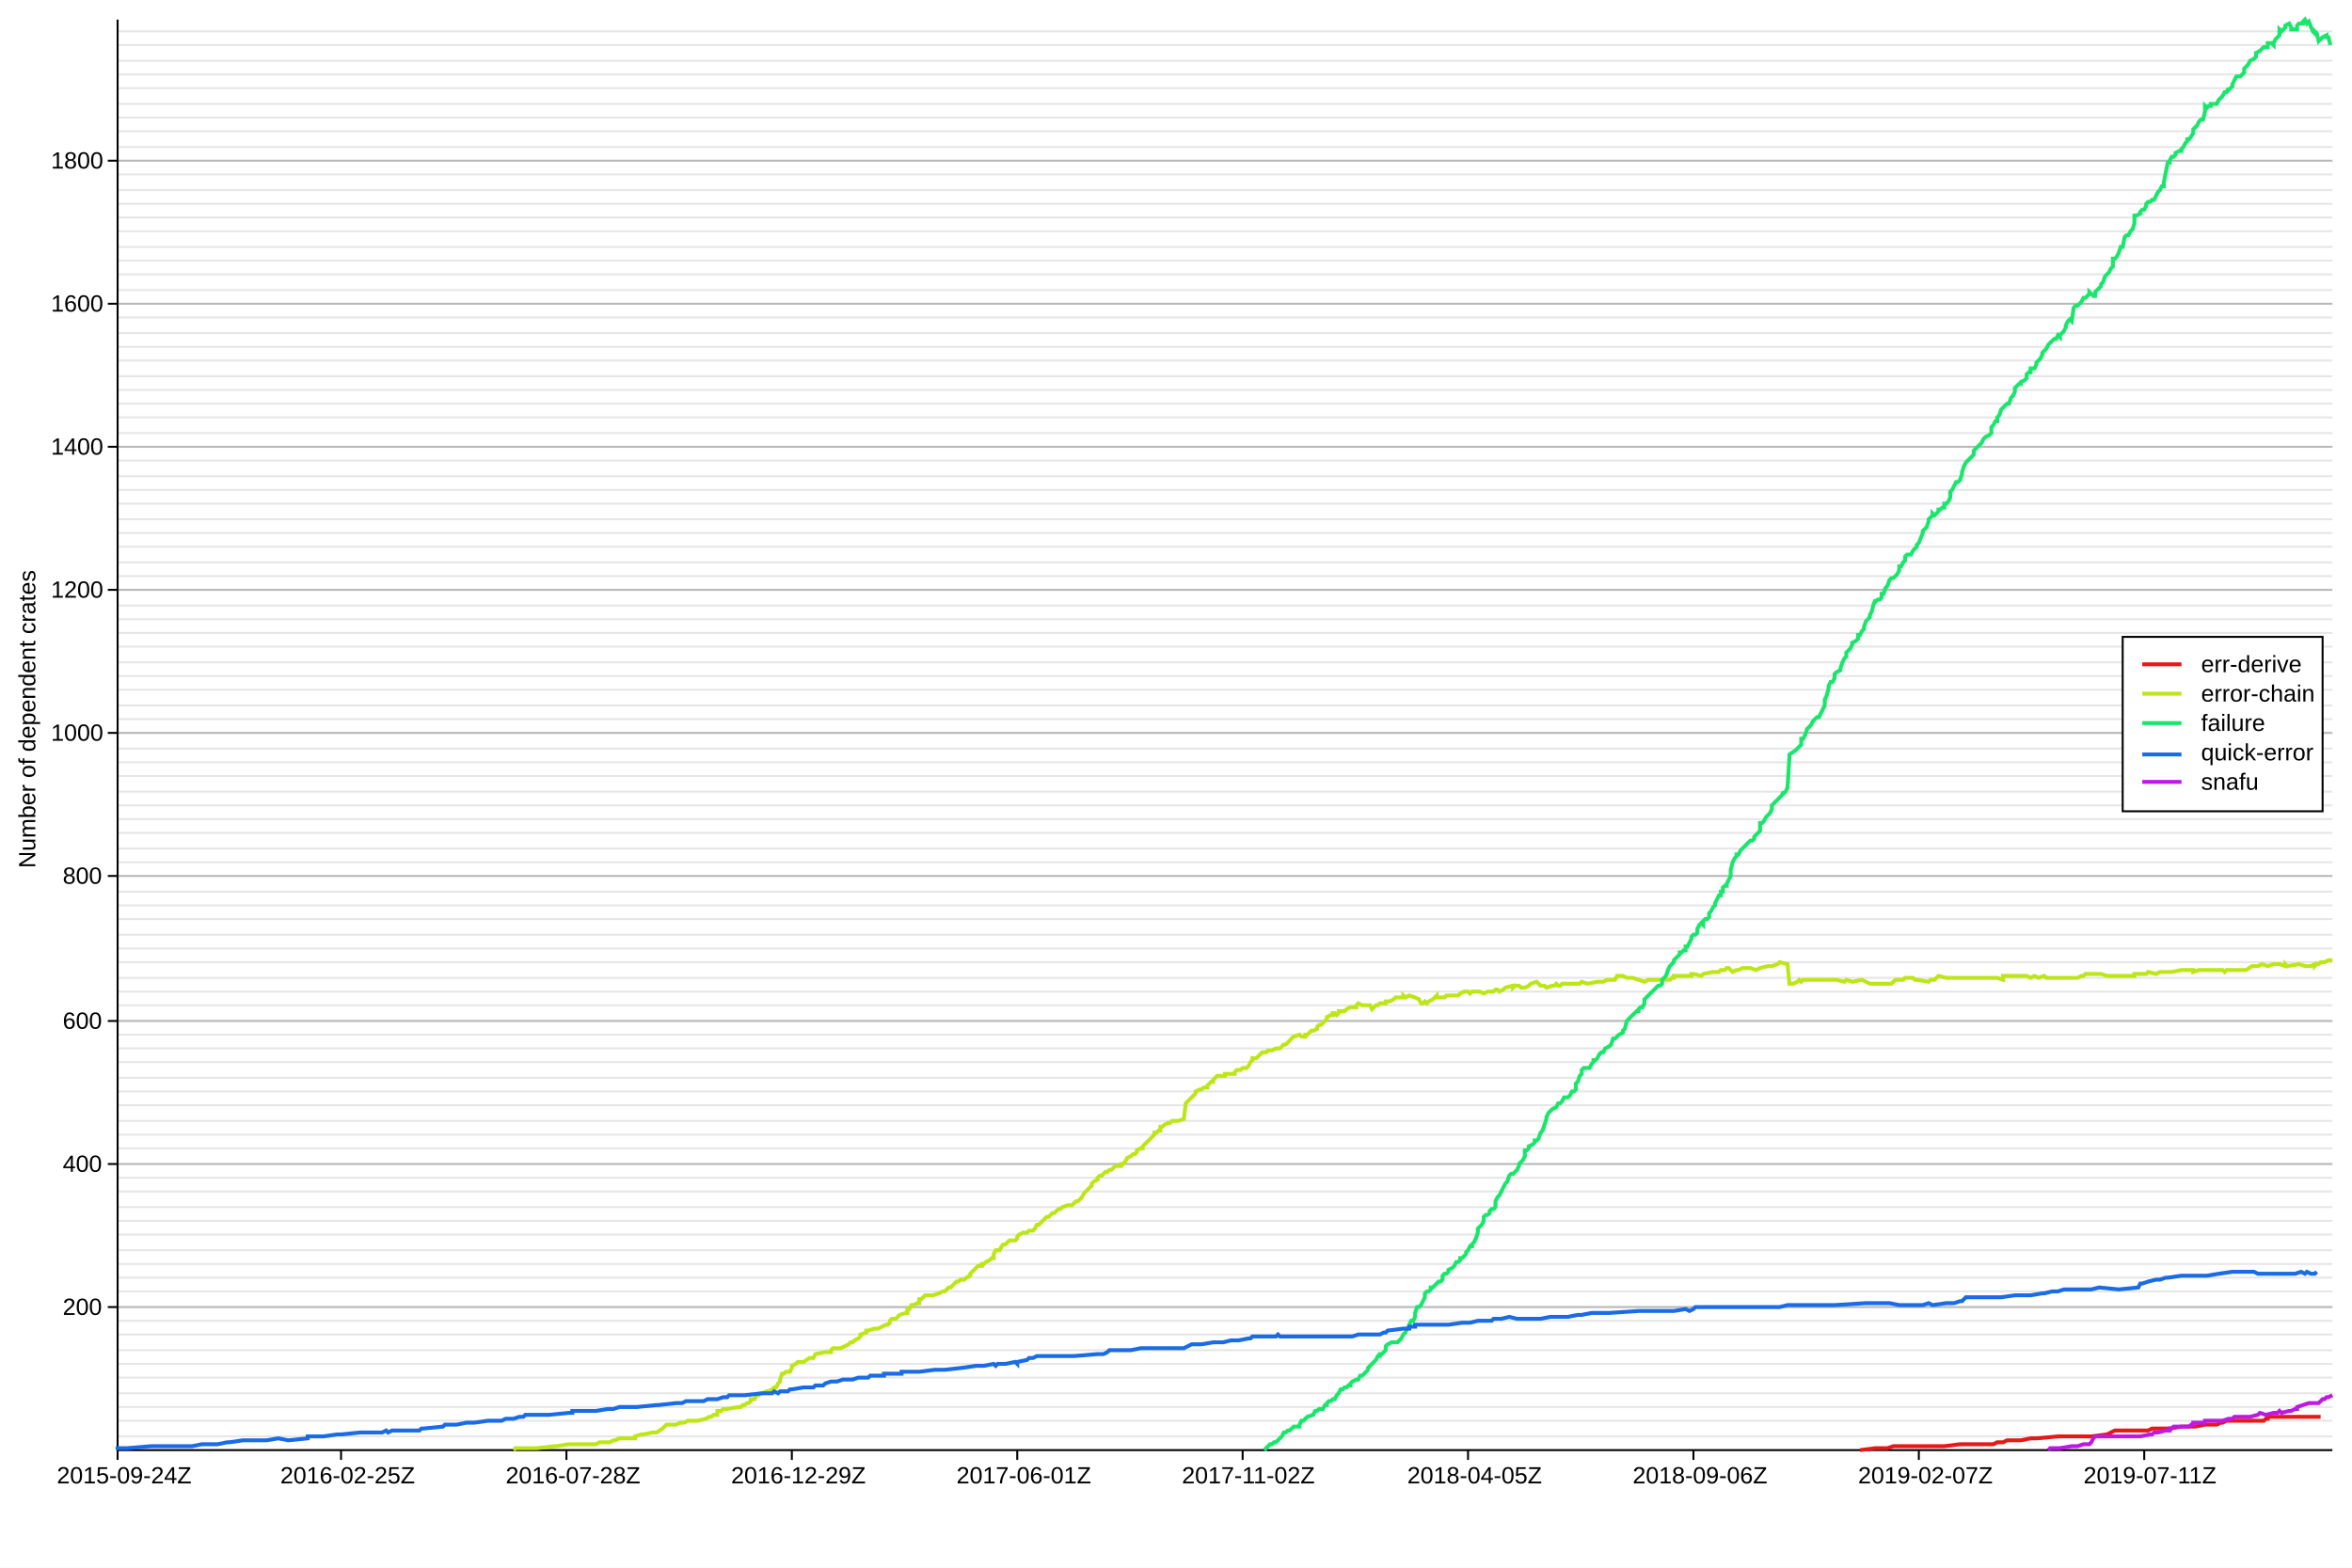
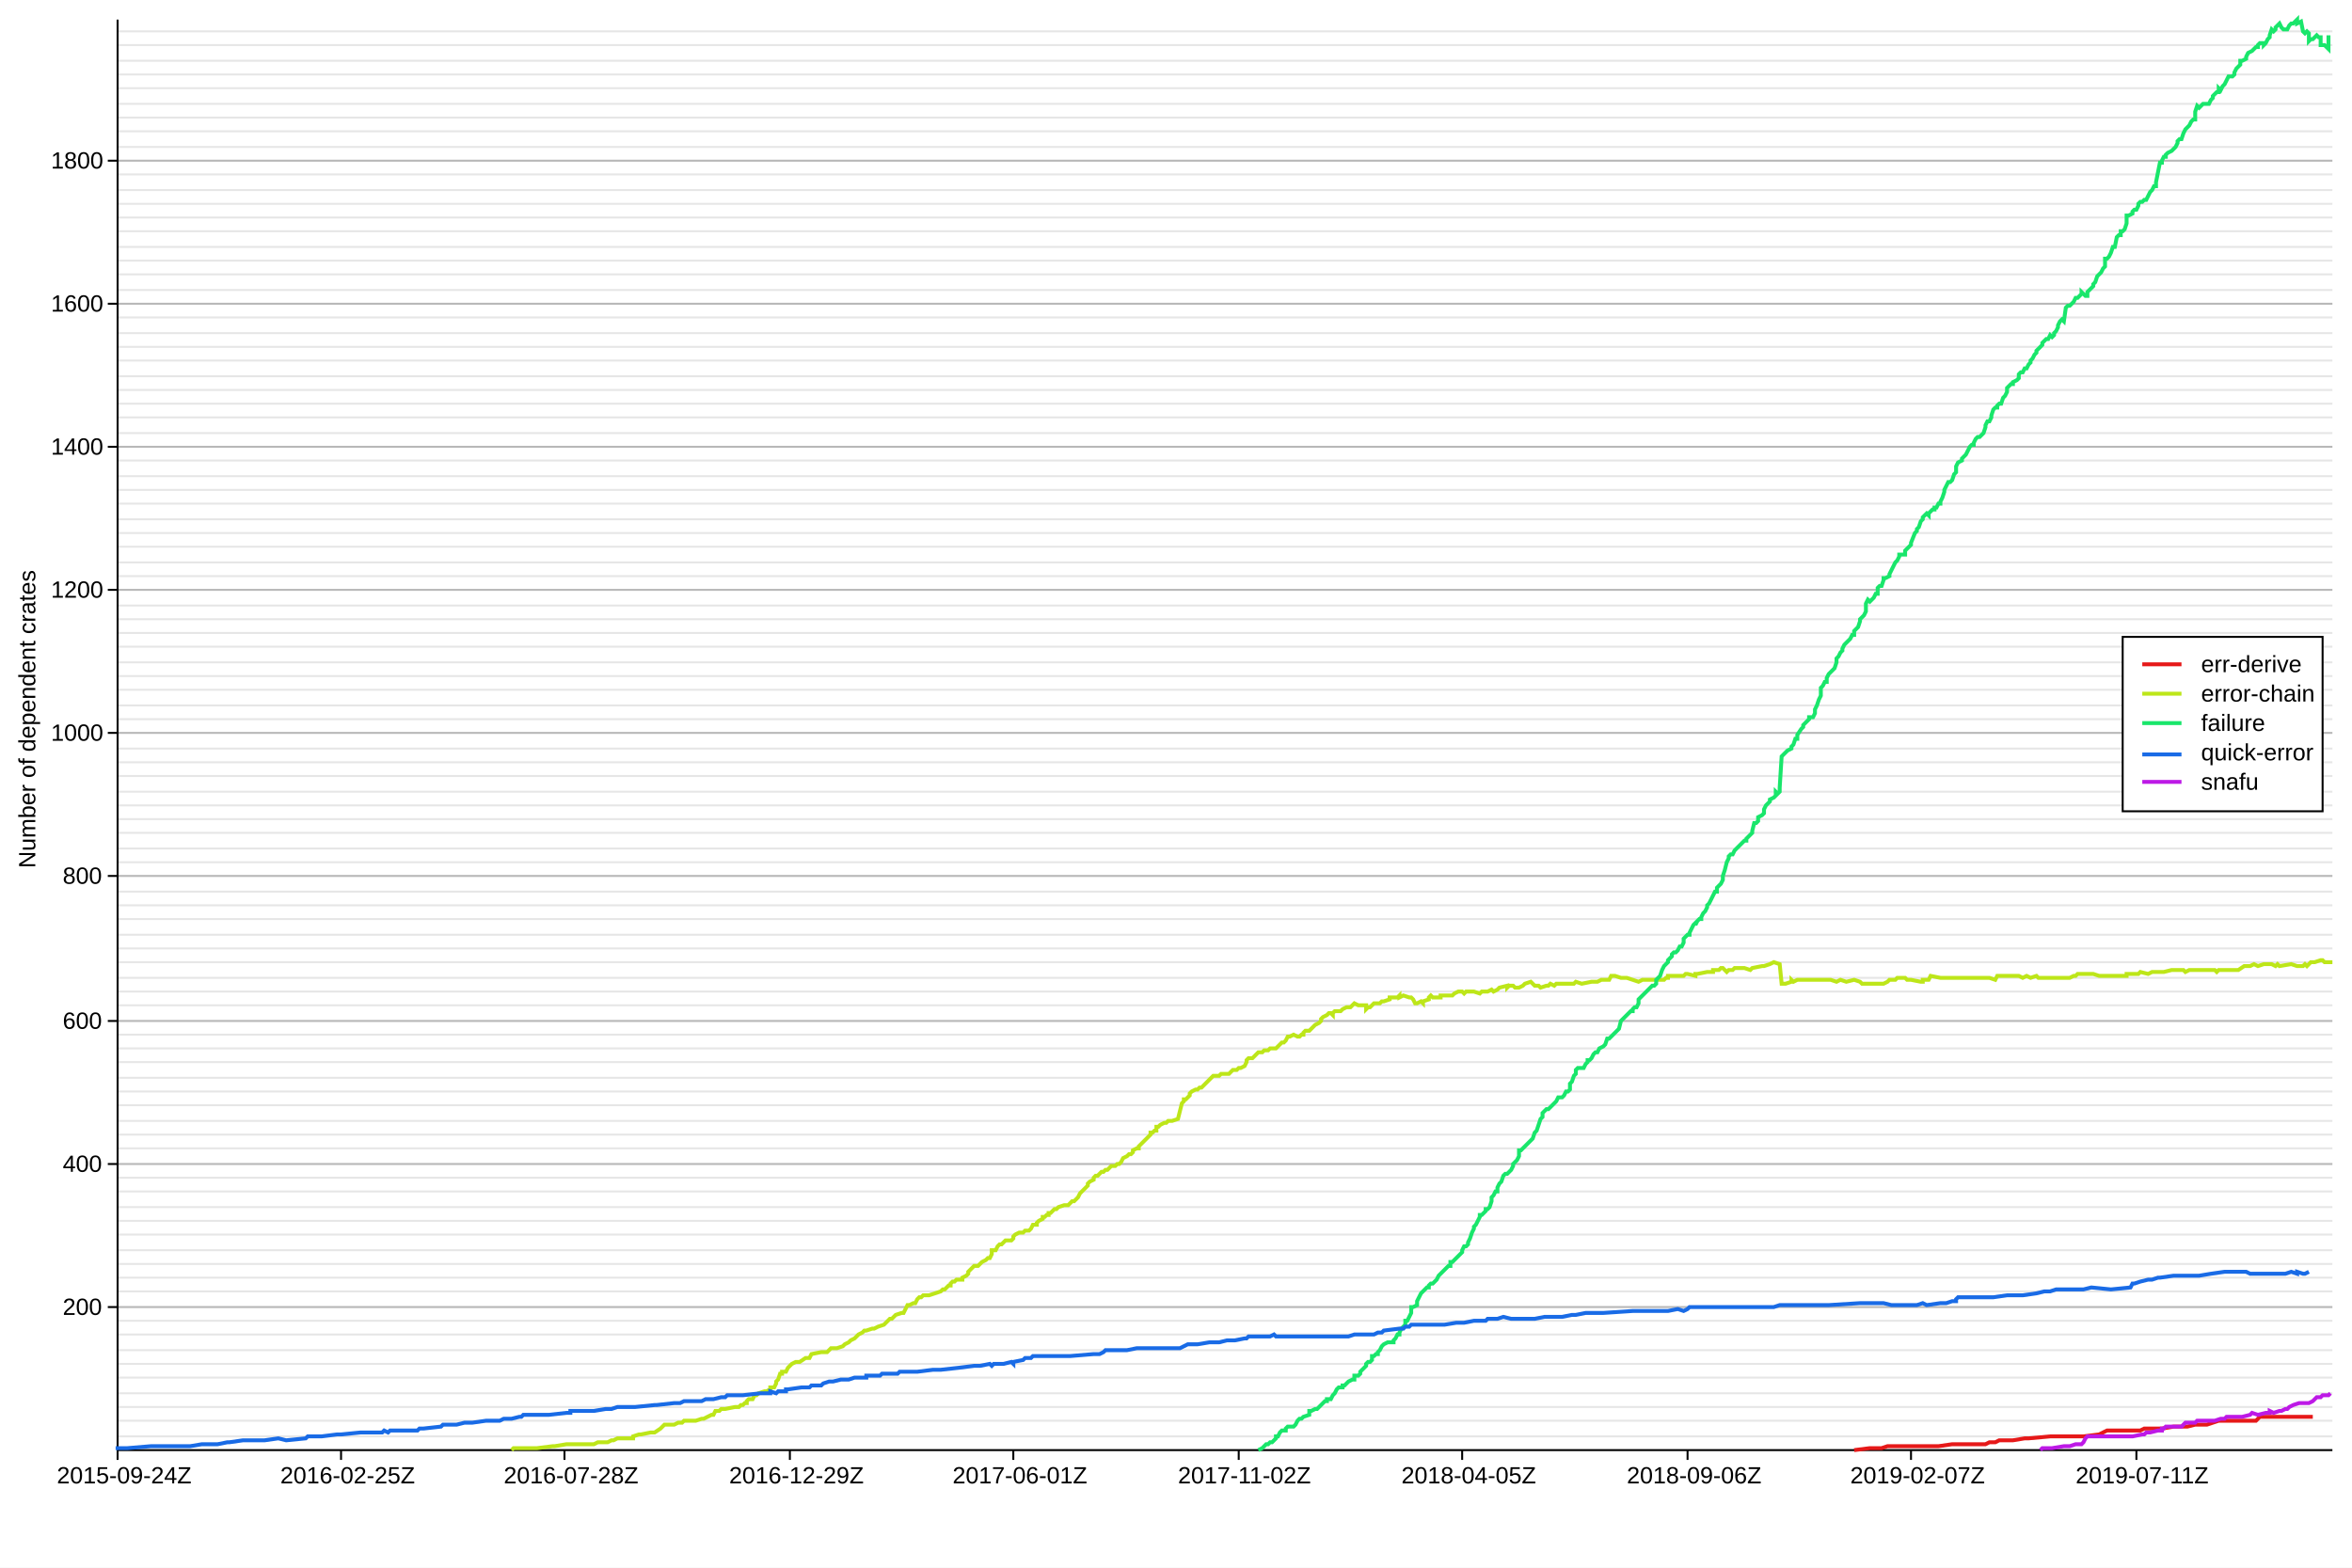
<svg xmlns="http://www.w3.org/2000/svg" viewBox="0 0 1200 800">
  <rect fill="#FFFFFF" height="800" opacity="1" stroke="none" width="1200" x="0" y="0" />
  <line opacity="0.1" stroke="#000000" stroke-width="1" x1="60" x2="1190" y1="733" y2="733" />
  <line opacity="0.1" stroke="#000000" stroke-width="1" x1="60" x2="1190" y1="725" y2="725" />
  <line opacity="0.1" stroke="#000000" stroke-width="1" x1="60" x2="1190" y1="718" y2="718" />
  <line opacity="0.1" stroke="#000000" stroke-width="1" x1="60" x2="1190" y1="711" y2="711" />
  <line opacity="0.1" stroke="#000000" stroke-width="1" x1="60" x2="1190" y1="703" y2="703" />
  <line opacity="0.1" stroke="#000000" stroke-width="1" x1="60" x2="1190" y1="696" y2="696" />
  <line opacity="0.1" stroke="#000000" stroke-width="1" x1="60" x2="1190" y1="689" y2="689" />
  <line opacity="0.1" stroke="#000000" stroke-width="1" x1="60" x2="1190" y1="681" y2="681" />
  <line opacity="0.1" stroke="#000000" stroke-width="1" x1="60" x2="1190" y1="674" y2="674" />
  <line opacity="0.1" stroke="#000000" stroke-width="1" x1="60" x2="1190" y1="667" y2="667" />
  <line opacity="0.1" stroke="#000000" stroke-width="1" x1="60" x2="1190" y1="659" y2="659" />
  <line opacity="0.1" stroke="#000000" stroke-width="1" x1="60" x2="1190" y1="652" y2="652" />
  <line opacity="0.1" stroke="#000000" stroke-width="1" x1="60" x2="1190" y1="645" y2="645" />
  <line opacity="0.1" stroke="#000000" stroke-width="1" x1="60" x2="1190" y1="638" y2="638" />
  <line opacity="0.1" stroke="#000000" stroke-width="1" x1="60" x2="1190" y1="630" y2="630" />
  <line opacity="0.1" stroke="#000000" stroke-width="1" x1="60" x2="1190" y1="623" y2="623" />
  <line opacity="0.1" stroke="#000000" stroke-width="1" x1="60" x2="1190" y1="616" y2="616" />
  <line opacity="0.1" stroke="#000000" stroke-width="1" x1="60" x2="1190" y1="608" y2="608" />
  <line opacity="0.1" stroke="#000000" stroke-width="1" x1="60" x2="1190" y1="601" y2="601" />
  <line opacity="0.1" stroke="#000000" stroke-width="1" x1="60" x2="1190" y1="594" y2="594" />
  <line opacity="0.1" stroke="#000000" stroke-width="1" x1="60" x2="1190" y1="586" y2="586" />
  <line opacity="0.1" stroke="#000000" stroke-width="1" x1="60" x2="1190" y1="579" y2="579" />
  <line opacity="0.1" stroke="#000000" stroke-width="1" x1="60" x2="1190" y1="572" y2="572" />
  <line opacity="0.1" stroke="#000000" stroke-width="1" x1="60" x2="1190" y1="564" y2="564" />
  <line opacity="0.1" stroke="#000000" stroke-width="1" x1="60" x2="1190" y1="557" y2="557" />
  <line opacity="0.1" stroke="#000000" stroke-width="1" x1="60" x2="1190" y1="550" y2="550" />
  <line opacity="0.1" stroke="#000000" stroke-width="1" x1="60" x2="1190" y1="542" y2="542" />
  <line opacity="0.1" stroke="#000000" stroke-width="1" x1="60" x2="1190" y1="535" y2="535" />
  <line opacity="0.1" stroke="#000000" stroke-width="1" x1="60" x2="1190" y1="528" y2="528" />
  <line opacity="0.1" stroke="#000000" stroke-width="1" x1="60" x2="1190" y1="521" y2="521" />
  <line opacity="0.1" stroke="#000000" stroke-width="1" x1="60" x2="1190" y1="513" y2="513" />
  <line opacity="0.1" stroke="#000000" stroke-width="1" x1="60" x2="1190" y1="506" y2="506" />
  <line opacity="0.1" stroke="#000000" stroke-width="1" x1="60" x2="1190" y1="499" y2="499" />
  <line opacity="0.1" stroke="#000000" stroke-width="1" x1="60" x2="1190" y1="491" y2="491" />
  <line opacity="0.1" stroke="#000000" stroke-width="1" x1="60" x2="1190" y1="484" y2="484" />
  <line opacity="0.1" stroke="#000000" stroke-width="1" x1="60" x2="1190" y1="477" y2="477" />
  <line opacity="0.1" stroke="#000000" stroke-width="1" x1="60" x2="1190" y1="469" y2="469" />
  <line opacity="0.1" stroke="#000000" stroke-width="1" x1="60" x2="1190" y1="462" y2="462" />
  <line opacity="0.1" stroke="#000000" stroke-width="1" x1="60" x2="1190" y1="455" y2="455" />
  <line opacity="0.1" stroke="#000000" stroke-width="1" x1="60" x2="1190" y1="447" y2="447" />
  <line opacity="0.1" stroke="#000000" stroke-width="1" x1="60" x2="1190" y1="440" y2="440" />
  <line opacity="0.1" stroke="#000000" stroke-width="1" x1="60" x2="1190" y1="433" y2="433" />
  <line opacity="0.1" stroke="#000000" stroke-width="1" x1="60" x2="1190" y1="425" y2="425" />
  <line opacity="0.1" stroke="#000000" stroke-width="1" x1="60" x2="1190" y1="418" y2="418" />
  <line opacity="0.1" stroke="#000000" stroke-width="1" x1="60" x2="1190" y1="411" y2="411" />
  <line opacity="0.1" stroke="#000000" stroke-width="1" x1="60" x2="1190" y1="404" y2="404" />
  <line opacity="0.1" stroke="#000000" stroke-width="1" x1="60" x2="1190" y1="396" y2="396" />
  <line opacity="0.1" stroke="#000000" stroke-width="1" x1="60" x2="1190" y1="389" y2="389" />
  <line opacity="0.1" stroke="#000000" stroke-width="1" x1="60" x2="1190" y1="382" y2="382" />
  <line opacity="0.1" stroke="#000000" stroke-width="1" x1="60" x2="1190" y1="374" y2="374" />
  <line opacity="0.1" stroke="#000000" stroke-width="1" x1="60" x2="1190" y1="367" y2="367" />
  <line opacity="0.1" stroke="#000000" stroke-width="1" x1="60" x2="1190" y1="360" y2="360" />
  <line opacity="0.1" stroke="#000000" stroke-width="1" x1="60" x2="1190" y1="352" y2="352" />
  <line opacity="0.1" stroke="#000000" stroke-width="1" x1="60" x2="1190" y1="345" y2="345" />
  <line opacity="0.1" stroke="#000000" stroke-width="1" x1="60" x2="1190" y1="338" y2="338" />
  <line opacity="0.1" stroke="#000000" stroke-width="1" x1="60" x2="1190" y1="330" y2="330" />
  <line opacity="0.1" stroke="#000000" stroke-width="1" x1="60" x2="1190" y1="323" y2="323" />
  <line opacity="0.1" stroke="#000000" stroke-width="1" x1="60" x2="1190" y1="316" y2="316" />
  <line opacity="0.1" stroke="#000000" stroke-width="1" x1="60" x2="1190" y1="309" y2="309" />
  <line opacity="0.1" stroke="#000000" stroke-width="1" x1="60" x2="1190" y1="301" y2="301" />
  <line opacity="0.1" stroke="#000000" stroke-width="1" x1="60" x2="1190" y1="294" y2="294" />
  <line opacity="0.1" stroke="#000000" stroke-width="1" x1="60" x2="1190" y1="287" y2="287" />
  <line opacity="0.1" stroke="#000000" stroke-width="1" x1="60" x2="1190" y1="279" y2="279" />
  <line opacity="0.1" stroke="#000000" stroke-width="1" x1="60" x2="1190" y1="272" y2="272" />
  <line opacity="0.1" stroke="#000000" stroke-width="1" x1="60" x2="1190" y1="265" y2="265" />
  <line opacity="0.1" stroke="#000000" stroke-width="1" x1="60" x2="1190" y1="257" y2="257" />
  <line opacity="0.1" stroke="#000000" stroke-width="1" x1="60" x2="1190" y1="250" y2="250" />
  <line opacity="0.1" stroke="#000000" stroke-width="1" x1="60" x2="1190" y1="243" y2="243" />
  <line opacity="0.1" stroke="#000000" stroke-width="1" x1="60" x2="1190" y1="235" y2="235" />
  <line opacity="0.1" stroke="#000000" stroke-width="1" x1="60" x2="1190" y1="228" y2="228" />
  <line opacity="0.1" stroke="#000000" stroke-width="1" x1="60" x2="1190" y1="221" y2="221" />
  <line opacity="0.1" stroke="#000000" stroke-width="1" x1="60" x2="1190" y1="213" y2="213" />
  <line opacity="0.1" stroke="#000000" stroke-width="1" x1="60" x2="1190" y1="206" y2="206" />
  <line opacity="0.1" stroke="#000000" stroke-width="1" x1="60" x2="1190" y1="199" y2="199" />
  <line opacity="0.1" stroke="#000000" stroke-width="1" x1="60" x2="1190" y1="192" y2="192" />
  <line opacity="0.1" stroke="#000000" stroke-width="1" x1="60" x2="1190" y1="184" y2="184" />
  <line opacity="0.1" stroke="#000000" stroke-width="1" x1="60" x2="1190" y1="177" y2="177" />
  <line opacity="0.1" stroke="#000000" stroke-width="1" x1="60" x2="1190" y1="170" y2="170" />
  <line opacity="0.1" stroke="#000000" stroke-width="1" x1="60" x2="1190" y1="162" y2="162" />
  <line opacity="0.1" stroke="#000000" stroke-width="1" x1="60" x2="1190" y1="155" y2="155" />
  <line opacity="0.1" stroke="#000000" stroke-width="1" x1="60" x2="1190" y1="148" y2="148" />
  <line opacity="0.1" stroke="#000000" stroke-width="1" x1="60" x2="1190" y1="140" y2="140" />
  <line opacity="0.1" stroke="#000000" stroke-width="1" x1="60" x2="1190" y1="133" y2="133" />
  <line opacity="0.1" stroke="#000000" stroke-width="1" x1="60" x2="1190" y1="126" y2="126" />
  <line opacity="0.1" stroke="#000000" stroke-width="1" x1="60" x2="1190" y1="118" y2="118" />
  <line opacity="0.1" stroke="#000000" stroke-width="1" x1="60" x2="1190" y1="111" y2="111" />
  <line opacity="0.1" stroke="#000000" stroke-width="1" x1="60" x2="1190" y1="104" y2="104" />
  <line opacity="0.1" stroke="#000000" stroke-width="1" x1="60" x2="1190" y1="97" y2="97" />
  <line opacity="0.1" stroke="#000000" stroke-width="1" x1="60" x2="1190" y1="89" y2="89" />
  <line opacity="0.1" stroke="#000000" stroke-width="1" x1="60" x2="1190" y1="82" y2="82" />
  <line opacity="0.1" stroke="#000000" stroke-width="1" x1="60" x2="1190" y1="75" y2="75" />
  <line opacity="0.1" stroke="#000000" stroke-width="1" x1="60" x2="1190" y1="67" y2="67" />
  <line opacity="0.1" stroke="#000000" stroke-width="1" x1="60" x2="1190" y1="60" y2="60" />
  <line opacity="0.1" stroke="#000000" stroke-width="1" x1="60" x2="1190" y1="53" y2="53" />
  <line opacity="0.1" stroke="#000000" stroke-width="1" x1="60" x2="1190" y1="45" y2="45" />
  <line opacity="0.1" stroke="#000000" stroke-width="1" x1="60" x2="1190" y1="38" y2="38" />
  <line opacity="0.1" stroke="#000000" stroke-width="1" x1="60" x2="1190" y1="31" y2="31" />
  <line opacity="0.1" stroke="#000000" stroke-width="1" x1="60" x2="1190" y1="23" y2="23" />
  <line opacity="0.1" stroke="#000000" stroke-width="1" x1="60" x2="1190" y1="16" y2="16" />
  <text fill="#000000" font-family="Arial" font-size="12" opacity="1" transform="rotate(270, 10, 443)" x="10" y="451">
Number of dependent crates
</text>
  <line opacity="0.2" stroke="#000000" stroke-width="1" x1="60" x2="1190" y1="667" y2="667" />
  <line opacity="0.2" stroke="#000000" stroke-width="1" x1="60" x2="1190" y1="594" y2="594" />
  <line opacity="0.2" stroke="#000000" stroke-width="1" x1="60" x2="1190" y1="521" y2="521" />
  <line opacity="0.2" stroke="#000000" stroke-width="1" x1="60" x2="1190" y1="447" y2="447" />
  <line opacity="0.2" stroke="#000000" stroke-width="1" x1="60" x2="1190" y1="374" y2="374" />
  <line opacity="0.2" stroke="#000000" stroke-width="1" x1="60" x2="1190" y1="301" y2="301" />
  <line opacity="0.2" stroke="#000000" stroke-width="1" x1="60" x2="1190" y1="228" y2="228" />
  <line opacity="0.2" stroke="#000000" stroke-width="1" x1="60" x2="1190" y1="155" y2="155" />
  <line opacity="0.2" stroke="#000000" stroke-width="1" x1="60" x2="1190" y1="82" y2="82" />
  <polyline fill="none" opacity="1" points="60,740 60,10 " stroke="#000000" stroke-width="1" />
  <text fill="#000000" font-family="Arial" font-size="12" opacity="1" x="32" y="671">
200
</text>
  <polyline fill="none" opacity="1" points="55,667 60,667 " stroke="#000000" stroke-width="1" />
  <text fill="#000000" font-family="Arial" font-size="12" opacity="1" x="32" y="598">
400
</text>
  <polyline fill="none" opacity="1" points="55,594 60,594 " stroke="#000000" stroke-width="1" />
  <text fill="#000000" font-family="Arial" font-size="12" opacity="1" x="32" y="525">
600
</text>
  <polyline fill="none" opacity="1" points="55,521 60,521 " stroke="#000000" stroke-width="1" />
  <text fill="#000000" font-family="Arial" font-size="12" opacity="1" x="32" y="451">
800
</text>
  <polyline fill="none" opacity="1" points="55,447 60,447 " stroke="#000000" stroke-width="1" />
  <text fill="#000000" font-family="Arial" font-size="12" opacity="1" x="26" y="378">
1000
</text>
  <polyline fill="none" opacity="1" points="55,374 60,374 " stroke="#000000" stroke-width="1" />
  <text fill="#000000" font-family="Arial" font-size="12" opacity="1" x="26" y="305">
1200
</text>
  <polyline fill="none" opacity="1" points="55,301 60,301 " stroke="#000000" stroke-width="1" />
  <text fill="#000000" font-family="Arial" font-size="12" opacity="1" x="26" y="232">
1400
</text>
  <polyline fill="none" opacity="1" points="55,228 60,228 " stroke="#000000" stroke-width="1" />
  <text fill="#000000" font-family="Arial" font-size="12" opacity="1" x="26" y="159">
1600
</text>
  <polyline fill="none" opacity="1" points="55,155 60,155 " stroke="#000000" stroke-width="1" />
  <text fill="#000000" font-family="Arial" font-size="12" opacity="1" x="26" y="86">
1800
</text>
  <polyline fill="none" opacity="1" points="55,82 60,82 " stroke="#000000" stroke-width="1" />
  <polyline fill="none" opacity="1" points="60,740 1190,740 " stroke="#000000" stroke-width="1" />
  <text fill="#000000" font-family="Arial" font-size="12" opacity="1" x="29" y="757">
2015-09-24Z
</text>
  <polyline fill="none" opacity="1" points="60,740 60,745 " stroke="#000000" stroke-width="1" />
  <text fill="#000000" font-family="Arial" font-size="12" opacity="1" x="143" y="757">
2016-02-25Z
</text>
  <polyline fill="none" opacity="1" points="174,740 174,745 " stroke="#000000" stroke-width="1" />
-   <text fill="#000000" font-family="Arial" font-size="12" opacity="1" x="258" y="757">
+   <text fill="#000000" font-family="Arial" font-size="12" opacity="1" x="257" y="757">
2016-07-28Z
</text>
-   <polyline fill="none" opacity="1" points="289,740 289,745 " stroke="#000000" stroke-width="1" />
-   <text fill="#000000" font-family="Arial" font-size="12" opacity="1" x="373" y="757">
+   <polyline fill="none" opacity="1" points="288,740 288,745 " stroke="#000000" stroke-width="1" />
+   <text fill="#000000" font-family="Arial" font-size="12" opacity="1" x="372" y="757">
2016-12-29Z
</text>
-   <polyline fill="none" opacity="1" points="404,740 404,745 " stroke="#000000" stroke-width="1" />
-   <text fill="#000000" font-family="Arial" font-size="12" opacity="1" x="488" y="757">
+   <polyline fill="none" opacity="1" points="403,740 403,745 " stroke="#000000" stroke-width="1" />
+   <text fill="#000000" font-family="Arial" font-size="12" opacity="1" x="486" y="757">
2017-06-01Z
</text>
-   <polyline fill="none" opacity="1" points="519,740 519,745 " stroke="#000000" stroke-width="1" />
-   <text fill="#000000" font-family="Arial" font-size="12" opacity="1" x="603" y="757">
+   <polyline fill="none" opacity="1" points="517,740 517,745 " stroke="#000000" stroke-width="1" />
+   <text fill="#000000" font-family="Arial" font-size="12" opacity="1" x="601" y="757">
2017-11-02Z
</text>
-   <polyline fill="none" opacity="1" points="634,740 634,745 " stroke="#000000" stroke-width="1" />
-   <text fill="#000000" font-family="Arial" font-size="12" opacity="1" x="718" y="757">
+   <polyline fill="none" opacity="1" points="632,740 632,745 " stroke="#000000" stroke-width="1" />
+   <text fill="#000000" font-family="Arial" font-size="12" opacity="1" x="715" y="757">
2018-04-05Z
</text>
-   <polyline fill="none" opacity="1" points="749,740 749,745 " stroke="#000000" stroke-width="1" />
-   <text fill="#000000" font-family="Arial" font-size="12" opacity="1" x="833" y="757">
+   <polyline fill="none" opacity="1" points="746,740 746,745 " stroke="#000000" stroke-width="1" />
+   <text fill="#000000" font-family="Arial" font-size="12" opacity="1" x="830" y="757">
2018-09-06Z
</text>
-   <polyline fill="none" opacity="1" points="864,740 864,745 " stroke="#000000" stroke-width="1" />
-   <text fill="#000000" font-family="Arial" font-size="12" opacity="1" x="948" y="757">
+   <polyline fill="none" opacity="1" points="861,740 861,745 " stroke="#000000" stroke-width="1" />
+   <text fill="#000000" font-family="Arial" font-size="12" opacity="1" x="944" y="757">
2019-02-07Z
</text>
-   <polyline fill="none" opacity="1" points="979,740 979,745 " stroke="#000000" stroke-width="1" />
-   <text fill="#000000" font-family="Arial" font-size="12" opacity="1" x="1063" y="757">
+   <polyline fill="none" opacity="1" points="975,740 975,745 " stroke="#000000" stroke-width="1" />
+   <text fill="#000000" font-family="Arial" font-size="12" opacity="1" x="1059" y="757">
2019-07-11Z
</text>
-   <polyline fill="none" opacity="1" points="1094,740 1094,745 " stroke="#000000" stroke-width="1" />
-   <polyline fill="none" opacity="1" points="949,740 957,739 963,739 966,738 992,738 1000,737 1017,737 1019,736 1022,736 1024,735 1027,735 1031,735 1036,734 1039,734 1050,733 1067,733 1075,732 1079,730 1087,730 1096,730 1098,729 1101,729 1104,729 1107,729 1113,728 1120,728 1125,727 1131,727 1133,726 1134,726 1136,725 1155,725 1156,724 1157,724 1157,723 1166,723 1184,723 " stroke="#E61919" stroke-width="2" />
-   <polyline fill="none" opacity="1" points="262,740 263,739 268,739 274,739 283,738 283,738 284,738 290,737 304,737 306,736 311,736 313,735 314,735 316,734 320,734 321,734 324,734 324,733 327,732 328,732 333,731 335,731 338,729 339,728 340,727 341,727 345,727 347,726 348,726 349,726 351,725 352,725 356,725 360,724 360,724 362,723 363,723 364,722 365,722 366,722 366,720 367,720 368,720 369,719 371,719 377,718 377,718 378,718 379,717 380,717 381,716 382,716 383,715 383,714 385,714 386,712 387,712 388,711 389,711 391,710 392,710 392,710 394,709 395,708 395,708 396,708 397,706 398,705 398,704 399,701 400,701 401,700 402,700 403,700 404,698 404,697 406,696 407,695 409,695 410,695 413,693 414,693 415,693 416,691 421,690 424,690 424,689 425,688 427,688 429,688 431,687 433,686 434,685 435,685 436,684 438,683 439,682 439,681 442,680 442,679 443,679 446,678 447,678 448,678 450,677 452,676 453,676 454,675 454,674 455,673 457,673 458,672 459,671 462,670 463,670 463,668 464,668 465,666 466,666 468,665 469,665 469,663 470,663 471,662 471,662 472,661 474,661 476,661 479,660 481,659 482,659 483,658 483,658 484,657 485,657 486,656 486,656 487,655 488,654 489,654 490,653 492,653 493,652 495,651 495,650 496,649 497,648 498,647 499,646 500,646 501,646 501,645 502,645 503,644 505,643 506,642 507,642 507,640 508,638 510,638 511,636 512,635 513,635 514,634 515,633 516,633 517,633 518,633 519,632 519,631 520,630 522,629 524,629 525,628 527,628 528,627 529,625 530,625 530,625 531,624 532,623 533,622 534,621 535,621 536,620 536,620 537,619 538,619 539,618 540,617 541,617 542,616 542,616 545,615 547,615 548,614 548,614 549,613 550,613 551,612 552,611 553,609 555,607 556,606 557,605 557,604 558,603 560,602 560,601 561,600 562,600 563,599 564,598 565,598 566,597 567,597 568,596 569,595 569,595 570,595 571,595 572,595 572,594 573,594 574,593 574,593 575,591 577,590 578,589 579,589 580,588 580,587 582,586 583,586 583,585 584,584 586,582 586,582 587,581 588,580 589,579 589,578 590,578 591,577 592,577 592,575 593,575 594,574 596,573 597,573 598,572 598,572 600,572 601,572 604,571 605,563 606,562 607,561 607,561 608,560 609,559 610,558 610,557 612,556 613,556 614,555 615,555 616,555 616,554 617,553 618,552 619,552 619,551 620,550 621,549 624,549 625,549 625,548 629,548 630,548 630,547 631,546 633,546 633,546 634,545 636,545 637,544 638,542 639,541 639,540 640,540 641,540 643,538 644,537 645,537 646,537 647,536 648,536 649,536 651,535 652,535 653,535 654,534 655,533 656,533 657,532 657,532 658,531 660,529 660,529 663,528 664,529 666,529 666,528 667,528 668,527 669,526 670,526 672,525 672,524 673,523 674,523 675,522 676,521 677,520 677,519 679,518 680,518 680,517 681,517 682,518 683,517 683,516 686,516 687,515 689,514 692,514 692,513 693,512 695,513 696,513 697,513 698,513 698,513 699,513 700,515 701,514 701,514 702,513 703,513 704,512 705,512 707,512 707,511 709,511 711,510 712,509 713,509 715,509 716,509 716,508 717,509 719,508 722,509 722,509 724,510 725,512 726,512 727,511 728,512 729,511 731,510 732,509 733,508 733,509 736,509 737,509 738,508 739,508 739,508 743,508 744,508 745,507 747,506 748,506 749,506 750,507 751,506 752,506 753,506 755,506 757,507 759,506 762,506 763,505 764,505 765,506 767,505 768,504 772,503 772,504 773,503 774,503 775,503 775,503 776,504 778,504 778,504 780,503 781,502 784,501 785,502 786,503 788,503 789,504 792,503 793,503 794,502 795,503 796,503 797,502 798,502 798,502 800,502 801,502 806,502 807,501 807,501 810,502 815,501 818,501 820,500 821,500 822,500 824,500 825,498 827,498 828,498 830,499 830,499 831,499 833,499 836,500 839,501 841,500 842,500 843,500 846,500 849,500 850,500 852,500 853,499 854,499 854,498 858,498 859,498 860,498 863,498 863,497 864,497 868,498 869,497 869,497 874,496 876,496 877,496 878,495 880,495 881,494 882,494 883,495 884,496 886,495 886,495 887,495 889,494 893,494 896,495 898,494 902,493 904,493 907,492 908,491 912,492 913,502 913,502 915,502 917,501 918,500 919,501 920,500 922,500 926,500 927,500 931,500 933,500 933,500 936,500 937,500 941,501 942,500 945,501 950,500 952,501 954,502 954,502 956,502 957,502 962,502 965,502 966,501 967,500 971,500 972,499 974,499 976,499 977,500 978,500 984,501 984,501 985,500 987,500 989,498 993,499 997,499 999,499 1001,499 1005,499 1006,499 1010,499 1011,499 1013,499 1014,499 1016,499 1016,499 1017,499 1019,499 1022,500 1022,498 1025,498 1026,498 1028,498 1034,498 1034,498 1036,499 1038,498 1040,499 1043,498 1044,499 1048,499 1050,499 1051,499 1052,499 1055,499 1057,499 1058,499 1060,499 1062,498 1063,498 1064,497 1066,497 1070,497 1072,497 1075,498 1077,498 1079,498 1080,498 1082,498 1084,498 1089,498 1089,497 1095,497 1096,496 1100,497 1102,496 1105,496 1108,496 1113,495 1114,495 1119,495 1119,496 1122,495 1125,495 1125,495 1133,495 1134,495 1135,496 1136,495 1137,495 1138,495 1146,495 1149,493 1152,493 1154,492 1157,493 1160,492 1162,492 1163,492 1163,492 1166,493 1166,492 1167,493 1173,492 1176,493 1177,493 1179,493 1181,492 1181,493 1182,492 1183,492 1184,491 1184,491 1186,491 1188,490 1190,490 " stroke="#BDE619" stroke-width="2" />
-   <polyline fill="none" opacity="1" points="645,740 646,739 647,738 648,737 649,737 650,736 651,736 652,735 653,734 654,733 654,733 655,731 656,731 657,730 657,730 658,730 659,729 660,728 663,728 663,727 664,725 665,725 666,724 666,724 667,723 670,722 671,720 672,720 673,719 674,719 675,719 676,717 677,717 677,716 678,715 679,715 680,714 680,714 681,714 682,712 683,711 684,709 685,709 686,708 686,708 687,708 688,707 689,707 689,706 690,705 692,704 693,704 694,702 695,702 696,701 697,700 698,699 698,698 699,697 700,696 701,695 701,695 702,694 703,692 704,692 704,691 705,691 706,690 707,689 707,687 708,686 710,685 713,685 713,685 714,684 715,683 716,681 716,681 717,680 718,678 719,677 719,676 720,674 721,674 722,672 722,670 723,667 724,667 725,666 726,664 727,662 727,660 728,659 729,659 730,658 730,657 731,657 732,656 733,655 733,655 734,654 735,654 736,653 736,651 737,650 738,650 739,649 739,648 741,647 742,646 742,646 743,644 744,644 745,643 745,642 746,642 747,641 748,640 748,639 749,638 750,636 751,636 751,635 752,634 753,632 754,629 754,627 755,626 756,625 757,623 757,621 758,620 759,620 760,619 760,618 761,617 762,617 763,616 763,613 764,611 765,610 766,608 766,608 767,606 768,604 769,603 769,603 770,600 771,599 772,599 772,599 773,598 774,597 775,595 775,594 776,593 777,592 778,590 778,587 779,587 780,586 780,585 782,584 783,583 783,582 784,582 785,581 786,578 787,577 788,574 789,571 789,570 790,568 791,567 792,566 792,566 794,565 795,563 796,563 797,562 798,560 800,560 801,559 802,557 803,557 804,556 804,553 805,552 806,549 807,548 807,546 808,545 809,545 810,545 811,545 812,543 813,542 813,541 814,541 815,540 816,538 817,537 818,537 819,535 821,534 822,533 822,533 823,530 824,530 825,529 826,528 828,527 828,526 829,525 830,521 830,521 831,520 832,519 833,518 833,518 834,517 835,516 836,516 836,515 837,514 838,514 839,512 839,510 840,509 841,508 842,507 843,506 844,505 845,504 846,503 847,503 848,502 848,500 849,499 850,498 851,495 851,495 852,493 853,492 854,491 854,490 855,489 856,488 857,487 857,486 858,486 859,485 860,485 860,483 861,483 862,481 863,479 863,478 864,477 865,477 866,476 866,474 867,472 868,471 869,472 869,470 870,469 871,469 872,468 872,466 873,465 874,463 875,462 875,461 876,459 877,457 878,457 878,455 879,455 879,453 880,452 881,452 881,451 882,449 883,447 883,444 884,440 885,438 886,437 886,436 887,436 888,434 889,433 890,432 891,431 892,430 893,429 894,429 895,428 895,427 896,426 897,425 898,424 898,420 899,420 900,419 901,417 902,416 903,415 904,413 904,411 905,410 906,409 907,408 908,407 909,406 910,404 910,405 911,404 912,402 913,386 913,385 916,383 917,382 918,381 919,380 919,377 920,377 921,375 922,372 923,371 924,370 925,368 926,367 927,366 928,366 929,364 930,362 931,360 931,357 932,355 933,351 933,350 934,348 935,348 936,346 936,344 937,343 939,342 939,341 940,338 941,336 942,335 942,333 943,332 944,331 945,329 945,328 947,327 948,326 948,324 949,324 950,322 951,321 951,320 952,317 953,316 954,315 954,314 955,312 956,308 957,306 957,307 958,306 959,306 960,305 960,303 961,303 962,300 963,299 963,299 964,296 965,295 966,295 967,294 968,293 969,291 969,289 970,289 971,287 972,286 972,284 973,283 974,283 975,283 976,281 977,280 978,279 978,278 979,277 981,272 981,271 982,270 983,269 984,266 984,265 985,264 986,263 986,262 987,263 988,262 989,261 989,260 990,260 991,259 992,259 992,257 993,257 994,256 995,254 995,251 996,250 997,248 998,246 998,246 999,246 1000,245 1001,242 1001,241 1002,238 1003,236 1004,235 1005,234 1006,233 1007,232 1007,230 1009,228 1010,227 1010,227 1011,226 1012,224 1013,223 1013,223 1015,222 1016,221 1016,218 1017,217 1018,215 1019,215 1019,213 1020,212 1021,209 1022,208 1022,208 1023,207 1024,206 1025,206 1026,203 1027,202 1028,200 1028,198 1029,197 1030,196 1031,196 1031,195 1033,194 1034,193 1034,191 1035,190 1036,190 1036,188 1037,188 1038,188 1039,186 1039,185 1040,184 1041,183 1042,181 1042,180 1043,179 1044,178 1045,176 1046,175 1047,174 1048,173 1048,173 1049,173 1050,171 1051,172 1051,171 1052,170 1053,169 1054,167 1054,166 1055,164 1056,163 1057,164 1058,157 1059,156 1060,156 1061,155 1062,154 1063,152 1063,152 1064,152 1065,151 1066,150 1066,149 1067,150 1068,151 1069,151 1069,149 1070,148 1071,147 1072,146 1072,145 1073,144 1074,141 1075,140 1076,139 1077,137 1078,136 1078,132 1079,132 1080,131 1081,129 1082,126 1083,126 1084,121 1085,120 1086,120 1087,118 1087,118 1088,117 1089,114 1089,110 1090,110 1092,109 1092,108 1093,107 1094,107 1095,105 1095,104 1096,103 1097,103 1098,102 1099,102 1100,100 1101,98 1102,97 1103,95 1104,95 1104,93 1105,88 1106,83 1107,83 1107,82 1108,80 1109,80 1110,79 1110,78 1112,77 1113,77 1113,76 1114,75 1115,73 1116,72 1116,71 1117,71 1119,68 1119,66 1120,65 1121,64 1122,62 1123,61 1124,61 1125,57 1125,54 1126,55 1127,54 1128,54 1128,53 1129,53 1130,53 1131,53 1131,53 1132,51 1133,50 1134,49 1135,47 1136,47 1137,45 1137,46 1139,44 1139,43 1140,41 1141,39 1142,39 1142,39 1143,39 1144,38 1145,37 1145,35 1146,34 1147,33 1148,31 1148,31 1150,30 1151,29 1151,27 1153,26 1154,25 1155,24 1156,24 1157,24 1157,23 1157,22 1158,22 1159,22 1160,23 1160,22 1161,20 1162,19 1163,18 1163,15 1164,16 1165,15 1166,14 1166,13 1168,12 1169,14 1169,15 1172,15 1172,13 1173,12 1175,12 1175,11 1176,10 1177,12 1178,11 1180,16 1181,17 1181,16 1182,17 1183,21 1184,20 1184,20 1185,19 1187,18 1187,19 1188,19 1189,23 " stroke="#19E66B" stroke-width="2" />
-   <polyline fill="none" opacity="1" points="60,740 60,739 65,739 77,738 87,738 98,738 103,737 104,737 111,737 116,736 117,736 124,735 136,735 142,734 147,735 157,734 157,733 163,733 165,733 172,732 174,732 184,731 195,731 195,731 197,730 198,731 200,730 206,730 214,730 215,729 215,729 216,729 226,728 227,727 228,727 233,727 238,726 240,726 242,726 249,725 255,725 256,725 258,724 262,724 265,723 267,723 268,722 271,722 280,722 290,721 292,721 292,720 302,720 304,720 310,719 313,719 316,718 325,718 335,717 336,717 345,716 348,716 350,715 352,715 359,715 361,714 362,714 366,714 369,713 371,713 372,712 376,712 380,712 389,711 393,711 394,711 395,710 397,711 398,710 400,710 402,710 403,709 404,709 410,708 411,708 415,708 416,707 419,707 420,707 421,706 424,705 427,705 430,704 431,704 433,704 434,704 435,704 438,703 442,703 443,703 444,702 451,702 451,701 460,701 460,700 466,700 469,700 477,699 481,699 482,699 491,698 498,697 499,697 502,697 507,696 508,697 509,696 513,696 513,696 518,695 519,696 519,695 524,694 525,693 527,693 527,693 529,692 532,692 533,692 537,692 548,692 560,691 561,691 563,691 565,690 566,689 573,689 577,689 582,688 586,688 604,688 606,687 608,686 610,686 613,686 619,685 622,685 624,685 628,684 629,684 632,684 637,683 638,683 639,682 640,682 646,682 647,682 648,682 651,682 652,681 653,682 656,682 666,682 669,682 672,682 685,682 690,682 693,681 701,681 704,681 706,680 707,680 708,679 716,678 718,678 719,678 719,677 721,677 722,677 722,676 725,676 735,676 738,676 739,676 746,675 750,675 754,674 760,674 761,674 762,673 766,673 766,673 770,672 774,673 778,673 782,673 785,673 786,673 791,672 793,672 800,672 805,671 807,671 812,670 821,670 836,669 842,669 854,669 860,668 862,669 864,668 865,667 867,667 873,667 875,667 888,667 898,667 908,667 912,666 928,666 936,666 952,665 954,665 964,665 969,666 972,666 981,666 984,665 986,666 993,665 994,665 997,665 1000,664 1001,664 1002,663 1003,662 1005,662 1007,662 1009,662 1021,662 1028,661 1035,661 1036,661 1042,660 1043,660 1047,659 1050,659 1053,658 1054,658 1067,658 1071,657 1081,658 1091,657 1092,655 1093,655 1096,654 1100,653 1102,653 1105,652 1106,652 1113,651 1118,651 1126,651 1132,650 1139,649 1147,649 1150,649 1152,650 1160,650 1168,650 1171,650 1174,649 1176,650 1177,649 1179,650 1180,650 1181,650 1182,649 " stroke="#196BE6" stroke-width="2" />
-   <polyline fill="none" opacity="1" points="1045,740 1046,739 1051,739 1057,738 1060,738 1063,737 1066,737 1067,736 1068,734 1069,733 1078,733 1092,733 1097,732 1098,732 1099,731 1101,731 1105,730 1107,730 1107,729 1108,729 1109,728 1117,728 1118,727 1119,727 1119,726 1123,726 1124,726 1125,726 1125,725 1130,725 1131,725 1131,725 1134,725 1137,724 1139,724 1140,723 1142,723 1148,723 1152,722 1153,721 1156,722 1160,721 1162,721 1163,720 1164,721 1168,720 1169,720 1171,719 1172,719 1172,718 1175,717 1178,716 1183,716 1184,715 1185,714 1186,714 1187,713 1188,713 1190,712 " stroke="#BD19E6" stroke-width="2" />
+   <polyline fill="none" opacity="1" points="1090,740 1090,745 " stroke="#000000" stroke-width="1" />
+   <polyline fill="none" opacity="1" points="946,740 954,739 960,739 963,738 989,738 996,737 1013,737 1015,736 1018,736 1020,735 1023,735 1027,735 1033,734 1035,734 1046,733 1063,733 1071,732 1075,730 1082,730 1092,730 1094,729 1097,729 1100,729 1103,729 1109,728 1116,728 1120,727 1126,727 1129,726 1129,726 1132,725 1151,725 1152,724 1152,724 1153,723 1161,723 1180,723 " stroke="#E61919" stroke-width="2" />
+   <polyline fill="none" opacity="1" points="261,740 262,739 268,739 274,739 282,738 283,738 283,738 289,737 303,737 305,736 310,736 312,735 313,735 315,734 319,734 320,734 323,734 323,733 326,732 327,732 332,731 334,731 337,729 338,728 339,727 340,727 344,727 346,726 346,726 348,726 349,725 351,725 355,725 358,724 359,724 361,723 361,723 363,722 364,722 364,722 365,720 366,720 367,720 368,719 370,719 375,718 376,718 377,718 378,717 379,717 380,716 381,716 381,715 382,714 384,714 385,712 386,712 387,711 387,711 390,710 390,710 391,710 393,709 393,708 394,708 395,708 396,706 396,705 397,704 398,701 399,701 399,700 401,700 401,700 402,698 403,697 404,696 406,695 407,695 408,695 411,693 413,693 413,693 414,691 419,690 422,690 423,689 424,688 425,688 427,688 430,687 431,686 433,685 433,685 434,684 436,683 437,682 438,681 440,680 441,679 442,679 445,678 445,678 446,678 448,677 451,676 451,676 452,675 453,674 454,673 455,673 456,672 457,671 460,670 461,670 462,668 462,668 463,666 464,666 466,665 467,665 468,663 468,663 469,662 470,662 471,661 473,661 474,661 477,660 480,659 480,659 481,658 482,658 483,657 483,657 484,656 485,656 485,655 486,654 487,654 488,653 491,653 491,652 493,651 494,650 494,649 495,648 496,647 497,646 498,646 499,646 500,645 500,645 501,644 503,643 504,642 505,642 506,640 506,638 508,638 509,636 510,635 511,635 512,634 513,633 514,633 515,633 516,633 517,632 517,631 518,630 520,629 522,629 523,628 525,628 526,627 527,625 528,625 529,625 529,624 530,623 532,622 532,621 533,621 534,620 535,620 535,619 536,619 537,618 538,617 539,617 540,616 540,616 543,615 545,615 546,614 546,614 547,613 548,613 549,612 550,611 551,609 553,607 554,606 555,605 555,604 556,603 558,602 558,601 559,600 560,600 561,599 562,598 563,598 564,597 565,597 566,596 567,595 567,595 568,595 569,595 569,595 570,594 571,594 572,593 572,593 573,591 575,590 576,589 577,589 578,588 578,587 580,586 581,586 581,585 582,584 584,582 584,582 585,581 586,580 587,579 587,578 588,578 589,577 590,577 590,575 591,575 592,574 594,573 595,573 596,572 596,572 598,572 598,572 601,571 603,563 604,562 604,561 605,561 606,560 607,559 607,558 608,557 610,556 611,556 612,555 613,555 613,555 614,554 615,553 616,552 616,552 617,551 618,550 619,549 622,549 622,549 623,548 627,548 627,548 628,547 629,546 630,546 631,546 632,545 633,545 635,544 636,542 636,541 637,540 638,540 639,540 641,538 642,537 643,537 644,537 645,536 646,536 647,536 648,535 650,535 651,535 652,534 653,533 653,533 654,532 655,532 656,531 657,529 658,529 660,528 662,529 663,529 664,528 665,528 665,527 666,526 668,526 669,525 670,524 671,523 671,523 673,522 674,521 674,520 675,519 677,518 677,518 678,517 679,517 680,518 680,517 681,516 684,516 685,515 687,514 689,514 690,513 691,512 693,513 694,513 694,513 695,513 696,513 697,513 697,515 698,514 699,514 700,513 700,513 701,512 703,512 704,512 705,511 706,511 709,510 709,509 710,509 712,509 713,509 714,508 714,509 716,508 719,509 720,509 721,510 722,512 723,512 725,511 726,512 726,511 729,510 729,509 730,508 731,509 734,509 735,509 735,508 736,508 737,508 740,508 741,508 742,507 744,506 745,506 746,506 747,507 748,506 749,506 750,506 752,506 755,507 756,506 759,506 761,505 761,505 762,506 764,505 765,504 769,503 769,504 770,503 771,503 772,503 772,503 773,504 775,504 775,504 777,503 778,502 781,501 782,502 783,503 785,503 786,504 789,503 790,503 791,502 793,503 793,503 794,502 795,502 795,502 797,502 798,502 803,502 804,501 804,501 807,502 812,501 815,501 817,500 818,500 819,500 821,500 822,498 824,498 824,498 827,499 827,499 828,499 830,499 833,500 836,501 838,500 839,500 840,500 843,500 846,500 847,500 849,500 850,499 851,499 851,498 855,498 856,498 856,498 859,498 860,497 861,497 865,498 865,497 866,497 871,496 873,496 874,496 874,495 877,495 878,494 879,494 880,495 881,496 882,495 883,495 884,495 885,494 890,494 893,495 894,494 899,493 900,493 903,492 905,491 908,492 909,502 910,502 911,502 914,501 914,500 915,501 917,500 918,500 923,500 923,500 927,500 929,500 930,500 932,500 934,500 937,501 939,500 942,501 946,500 949,501 950,502 951,502 952,502 953,502 958,502 961,502 963,501 964,500 967,500 968,499 970,499 972,499 973,500 975,500 980,501 981,501 981,500 984,500 985,498 990,499 993,499 995,499 997,499 1001,499 1002,499 1006,499 1007,499 1010,499 1010,499 1012,499 1013,499 1013,499 1015,499 1018,500 1019,498 1021,498 1022,498 1024,498 1030,498 1030,498 1032,499 1034,498 1036,499 1039,498 1040,499 1044,499 1046,499 1047,499 1048,499 1051,499 1053,499 1054,499 1056,499 1058,498 1059,498 1060,497 1062,497 1066,497 1068,497 1071,498 1073,498 1075,498 1076,498 1078,498 1080,498 1085,498 1085,497 1091,497 1092,496 1096,497 1098,496 1101,496 1104,496 1108,495 1110,495 1114,495 1115,496 1117,495 1120,495 1121,495 1129,495 1130,495 1131,496 1132,495 1132,495 1134,495 1142,495 1145,493 1148,493 1150,492 1152,493 1155,492 1158,492 1158,492 1159,492 1161,493 1162,492 1163,493 1169,492 1172,493 1172,493 1175,493 1176,492 1177,493 1178,492 1178,492 1179,491 1180,491 1181,491 1184,490 1185,490 1186,491 1187,491 1190,491 " stroke="#BDE619" stroke-width="2" />
+   <polyline fill="none" opacity="1" points="642,740 644,739 645,738 646,737 647,737 648,736 649,736 650,735 651,734 651,733 652,733 653,731 653,731 654,730 655,730 656,730 656,729 657,728 660,728 661,727 662,725 662,725 663,724 664,724 665,723 668,722 668,720 669,720 671,719 671,719 672,719 674,717 674,717 675,716 676,715 677,715 677,714 678,714 679,714 680,712 681,711 682,709 682,709 683,708 684,708 685,708 685,707 686,707 687,706 688,705 690,704 691,704 691,702 693,702 694,701 694,700 695,699 696,698 697,697 697,696 698,695 699,695 700,694 700,692 701,692 702,691 703,691 703,690 704,689 705,687 706,686 708,685 710,685 711,685 711,684 712,683 713,681 714,681 714,680 715,678 716,677 717,676 717,674 718,674 719,672 720,670 720,667 721,667 723,666 723,664 724,662 725,660 726,659 726,659 727,658 728,657 729,657 729,656 730,655 731,655 732,654 732,654 733,653 734,651 735,650 735,650 736,649 737,648 738,647 739,646 740,646 740,644 741,644 742,643 743,642 743,642 744,641 745,640 746,639 746,638 747,636 748,636 749,635 749,634 750,632 751,629 752,627 752,626 753,625 754,623 755,621 755,620 756,620 757,619 758,618 758,617 759,617 760,616 761,613 761,611 762,610 763,608 764,608 764,606 765,604 766,603 766,603 767,600 768,599 769,599 769,599 770,598 771,597 772,595 772,594 773,593 774,592 775,590 775,587 776,587 777,586 778,585 779,584 780,583 781,582 781,582 782,581 783,578 784,577 785,574 786,571 787,570 787,568 788,567 789,566 790,566 791,565 793,563 793,563 794,562 795,560 797,560 798,559 799,557 800,557 801,556 801,553 802,552 803,549 804,548 804,546 805,545 806,545 807,545 808,545 809,543 810,542 810,541 811,541 812,540 813,538 814,537 815,537 816,535 818,534 819,533 819,533 820,530 821,530 822,529 823,528 824,527 825,526 826,525 827,521 827,521 828,520 829,519 830,518 830,518 831,517 832,516 833,516 833,515 834,514 835,514 836,512 836,510 837,509 838,508 839,507 840,506 841,505 842,504 843,503 844,503 845,502 845,500 846,499 847,498 848,495 848,495 849,493 850,492 851,491 851,490 852,489 853,488 853,487 854,486 855,486 856,485 856,485 857,483 858,483 859,481 859,479 860,478 861,477 862,477 862,476 863,474 864,472 865,471 865,472 866,470 867,469 868,469 868,468 869,466 870,465 871,463 871,462 872,461 873,459 874,457 874,457 875,455 876,455 876,453 877,452 877,452 878,451 879,449 879,447 880,444 881,440 882,438 882,437 883,436 884,436 885,434 886,433 887,432 888,431 889,430 890,429 891,429 891,428 892,427 893,426 894,425 894,424 895,420 896,420 897,419 897,417 899,416 900,415 900,413 901,411 902,410 903,409 903,408 905,407 906,406 906,404 907,405 908,404 908,402 909,386 910,385 912,383 914,382 914,381 915,380 916,377 917,377 917,375 919,372 920,371 920,370 922,368 923,367 923,366 925,366 926,364 926,362 927,360 928,357 929,355 929,351 930,350 931,348 932,348 932,346 933,344 934,343 935,342 936,341 937,338 937,336 938,335 939,333 940,332 940,331 941,329 942,328 943,327 944,326 945,324 946,324 946,322 947,321 948,320 949,317 949,316 950,315 951,314 952,312 952,308 953,306 954,307 955,306 955,306 956,305 957,303 958,303 958,300 959,299 960,299 961,296 961,295 962,295 964,294 964,293 965,291 966,289 966,289 967,287 968,286 969,284 969,283 970,283 972,283 972,281 973,280 974,279 975,278 975,277 977,272 978,271 978,270 979,269 980,266 981,265 981,264 982,263 983,262 984,263 984,262 985,261 986,260 987,260 987,259 988,259 989,257 990,257 990,256 991,254 992,251 992,250 993,248 994,246 995,246 995,246 996,245 997,242 998,241 998,238 999,236 1001,235 1001,234 1002,233 1003,232 1004,230 1005,228 1006,227 1007,227 1007,226 1008,224 1009,223 1010,223 1011,222 1012,221 1013,218 1013,217 1014,215 1015,215 1016,213 1016,212 1017,209 1018,208 1019,208 1019,207 1020,206 1021,206 1022,203 1023,202 1024,200 1024,198 1025,197 1026,196 1027,196 1027,195 1029,194 1030,193 1030,191 1031,190 1032,190 1033,188 1033,188 1034,188 1035,186 1036,185 1036,184 1037,183 1038,181 1039,180 1039,179 1040,178 1042,176 1042,175 1043,174 1044,173 1045,173 1045,173 1046,171 1047,172 1048,171 1048,170 1049,169 1050,167 1050,166 1051,164 1052,163 1053,164 1054,157 1055,156 1056,156 1057,155 1058,154 1059,152 1059,152 1060,152 1061,151 1062,150 1062,149 1063,150 1064,151 1065,151 1065,149 1066,148 1067,147 1068,146 1068,145 1069,144 1070,141 1071,140 1072,139 1073,137 1074,136 1074,132 1075,132 1076,131 1077,129 1078,126 1079,126 1080,121 1081,120 1082,120 1082,118 1083,118 1084,117 1085,114 1085,110 1086,110 1088,109 1088,108 1089,107 1090,107 1091,105 1091,104 1092,103 1093,103 1094,102 1095,102 1096,100 1097,98 1098,97 1099,95 1100,95 1100,93 1101,88 1102,83 1103,83 1103,82 1104,80 1105,80 1105,79 1106,78 1108,77 1108,77 1109,76 1110,75 1111,73 1111,72 1112,71 1113,71 1114,68 1115,66 1116,65 1117,64 1118,62 1119,61 1120,61 1120,57 1121,54 1122,55 1123,54 1123,54 1124,53 1125,53 1126,53 1126,53 1127,53 1128,51 1129,50 1129,49 1131,47 1132,47 1132,45 1133,46 1134,44 1135,43 1136,41 1137,39 1137,39 1138,39 1139,39 1140,38 1140,37 1141,35 1142,34 1143,33 1143,31 1144,31 1146,30 1146,29 1147,27 1149,26 1150,25 1151,24 1152,24 1152,24 1152,23 1153,22 1154,22 1155,22 1155,23 1156,22 1157,20 1158,19 1158,18 1159,15 1160,16 1161,15 1161,14 1162,13 1163,12 1164,14 1165,15 1167,15 1168,13 1169,12 1170,12 1171,11 1172,10 1172,12 1174,11 1175,16 1176,17 1177,16 1178,17 1178,21 1179,20 1180,20 1181,19 1182,18 1183,19 1184,19 1184,23 1186,23 1187,24 1187,24 1188,25 1188,19 1189,19 " stroke="#19E66B" stroke-width="2" />
+   <polyline fill="none" opacity="1" points="60,740 60,739 65,739 77,738 87,738 97,738 103,737 104,737 111,737 116,736 117,736 124,735 135,735 142,734 146,735 156,734 157,733 163,733 164,733 172,732 174,732 184,731 194,731 195,731 196,730 198,731 199,730 205,730 213,730 214,729 215,729 216,729 225,728 226,727 228,727 233,727 237,726 239,726 241,726 248,725 254,725 255,725 257,724 261,724 265,723 266,723 267,722 270,722 280,722 289,721 291,721 291,720 301,720 303,720 309,719 312,719 315,718 324,718 334,717 335,717 344,716 347,716 349,715 351,715 358,715 360,714 361,714 364,714 368,713 370,713 371,712 375,712 379,712 388,711 392,711 393,711 393,710 396,711 397,710 399,710 401,710 401,709 402,709 409,708 410,708 413,708 414,707 418,707 419,707 420,706 423,705 425,705 429,704 430,704 432,704 433,704 433,704 436,703 440,703 442,703 442,702 449,702 450,701 458,701 459,700 465,700 468,700 476,699 480,699 480,699 489,698 497,697 497,697 500,697 505,696 506,697 507,696 511,696 512,696 516,695 517,696 517,695 522,694 523,693 525,693 526,693 527,692 530,692 532,692 535,692 546,692 558,691 559,691 561,691 563,690 564,689 571,689 575,689 580,688 584,688 602,688 604,687 606,686 608,686 611,686 617,685 620,685 622,685 626,684 627,684 630,684 635,683 636,683 637,682 638,682 644,682 645,682 646,682 648,682 650,681 651,682 653,682 664,682 666,682 670,682 682,682 688,682 691,681 698,681 701,681 703,680 705,680 706,679 714,678 715,678 716,678 717,677 718,677 719,677 720,676 723,676 732,676 735,676 737,676 743,675 747,675 752,674 758,674 758,674 759,673 763,673 764,673 767,672 771,673 775,673 779,673 782,673 783,673 788,672 790,672 797,672 802,671 804,671 809,670 818,670 833,669 839,669 851,669 856,668 859,669 861,668 862,667 864,667 870,667 871,667 885,667 894,667 905,667 908,666 924,666 933,666 949,665 951,665 961,665 965,666 968,666 978,666 981,665 983,666 990,665 990,665 993,665 996,664 998,664 998,663 999,662 1001,662 1003,662 1005,662 1017,662 1024,661 1031,661 1032,661 1039,660 1039,660 1043,659 1046,659 1049,658 1050,658 1063,658 1067,657 1077,658 1087,657 1088,655 1089,655 1092,654 1096,653 1098,653 1101,652 1102,652 1109,651 1114,651 1122,651 1128,650 1135,649 1143,649 1146,649 1148,650 1156,650 1163,650 1166,650 1169,649 1172,650 1172,649 1175,650 1175,650 1176,650 1178,649 " stroke="#196BE6" stroke-width="2" />
+   <polyline fill="none" opacity="1" points="1041,740 1042,739 1047,739 1053,738 1056,738 1059,737 1062,737 1063,736 1064,734 1065,733 1074,733 1088,733 1093,732 1094,732 1095,731 1097,731 1101,730 1103,730 1103,729 1104,729 1105,728 1113,728 1114,727 1114,727 1115,726 1119,726 1120,726 1120,726 1121,725 1126,725 1126,725 1127,725 1130,725 1133,724 1135,724 1136,723 1138,723 1144,723 1148,722 1149,721 1152,722 1156,721 1158,721 1158,720 1160,721 1163,720 1164,720 1166,719 1167,719 1168,718 1170,717 1173,716 1178,716 1180,715 1181,714 1181,714 1182,713 1184,713 1185,712 1187,712 1188,712 1189,711 " stroke="#BD19E6" stroke-width="2" />
  <rect fill="#FFFFFF" height="89" opacity="1" stroke="none" width="102" x="1083" y="325" />
  <rect fill="none" height="89" opacity="1" stroke="#000000" width="102" x="1083" y="325" />
  <text fill="#000000" font-family="Arial" font-size="12" opacity="1" x="1123" y="343">
err-derive
</text>
  <text fill="#000000" font-family="Arial" font-size="12" opacity="1" x="1123" y="358">
error-chain
</text>
  <text fill="#000000" font-family="Arial" font-size="12" opacity="1" x="1123" y="373">
failure
</text>
  <text fill="#000000" font-family="Arial" font-size="12" opacity="1" x="1123" y="388">
quick-error
</text>
  <text fill="#000000" font-family="Arial" font-size="12" opacity="1" x="1123" y="403">
snafu
</text>
  <polyline fill="none" opacity="1" points="1093,339 1113,339 " stroke="#E61919" stroke-width="2" />
  <polyline fill="none" opacity="1" points="1093,354 1113,354 " stroke="#BDE619" stroke-width="2" />
  <polyline fill="none" opacity="1" points="1093,369 1113,369 " stroke="#19E66B" stroke-width="2" />
  <polyline fill="none" opacity="1" points="1093,385 1113,385 " stroke="#196BE6" stroke-width="2" />
  <polyline fill="none" opacity="1" points="1093,399 1113,399 " stroke="#BD19E6" stroke-width="2" />
</svg>
